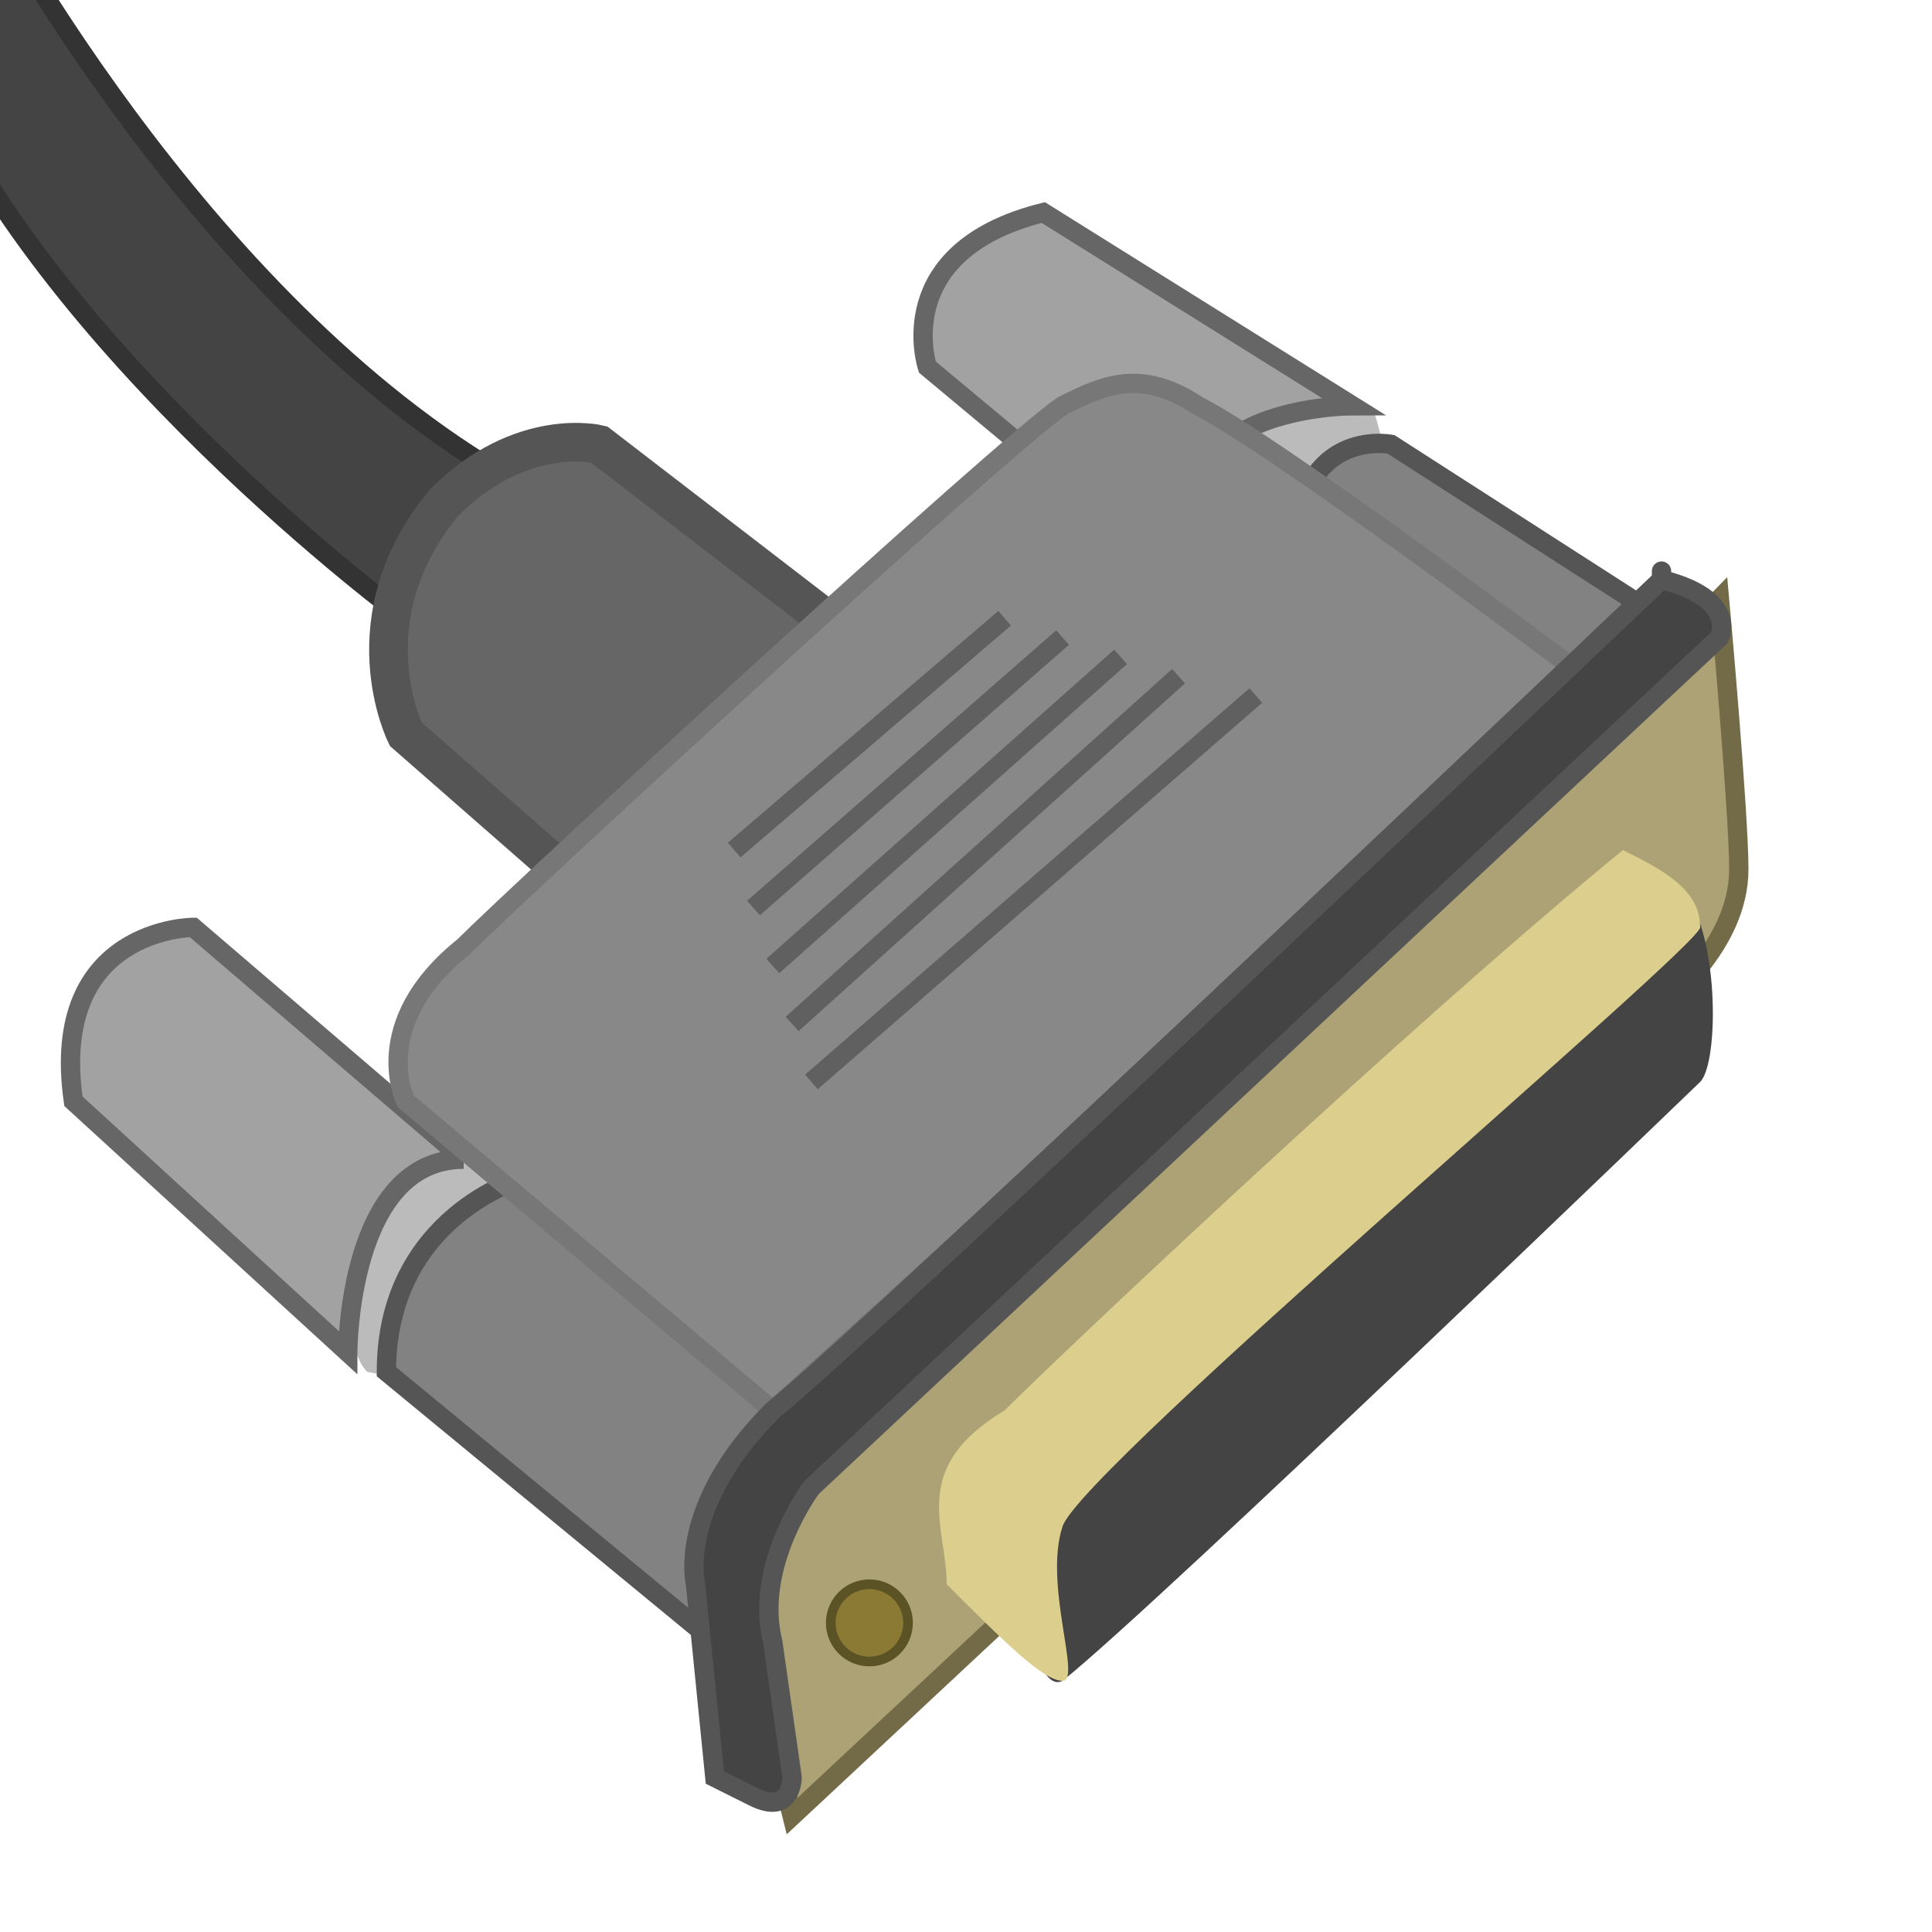
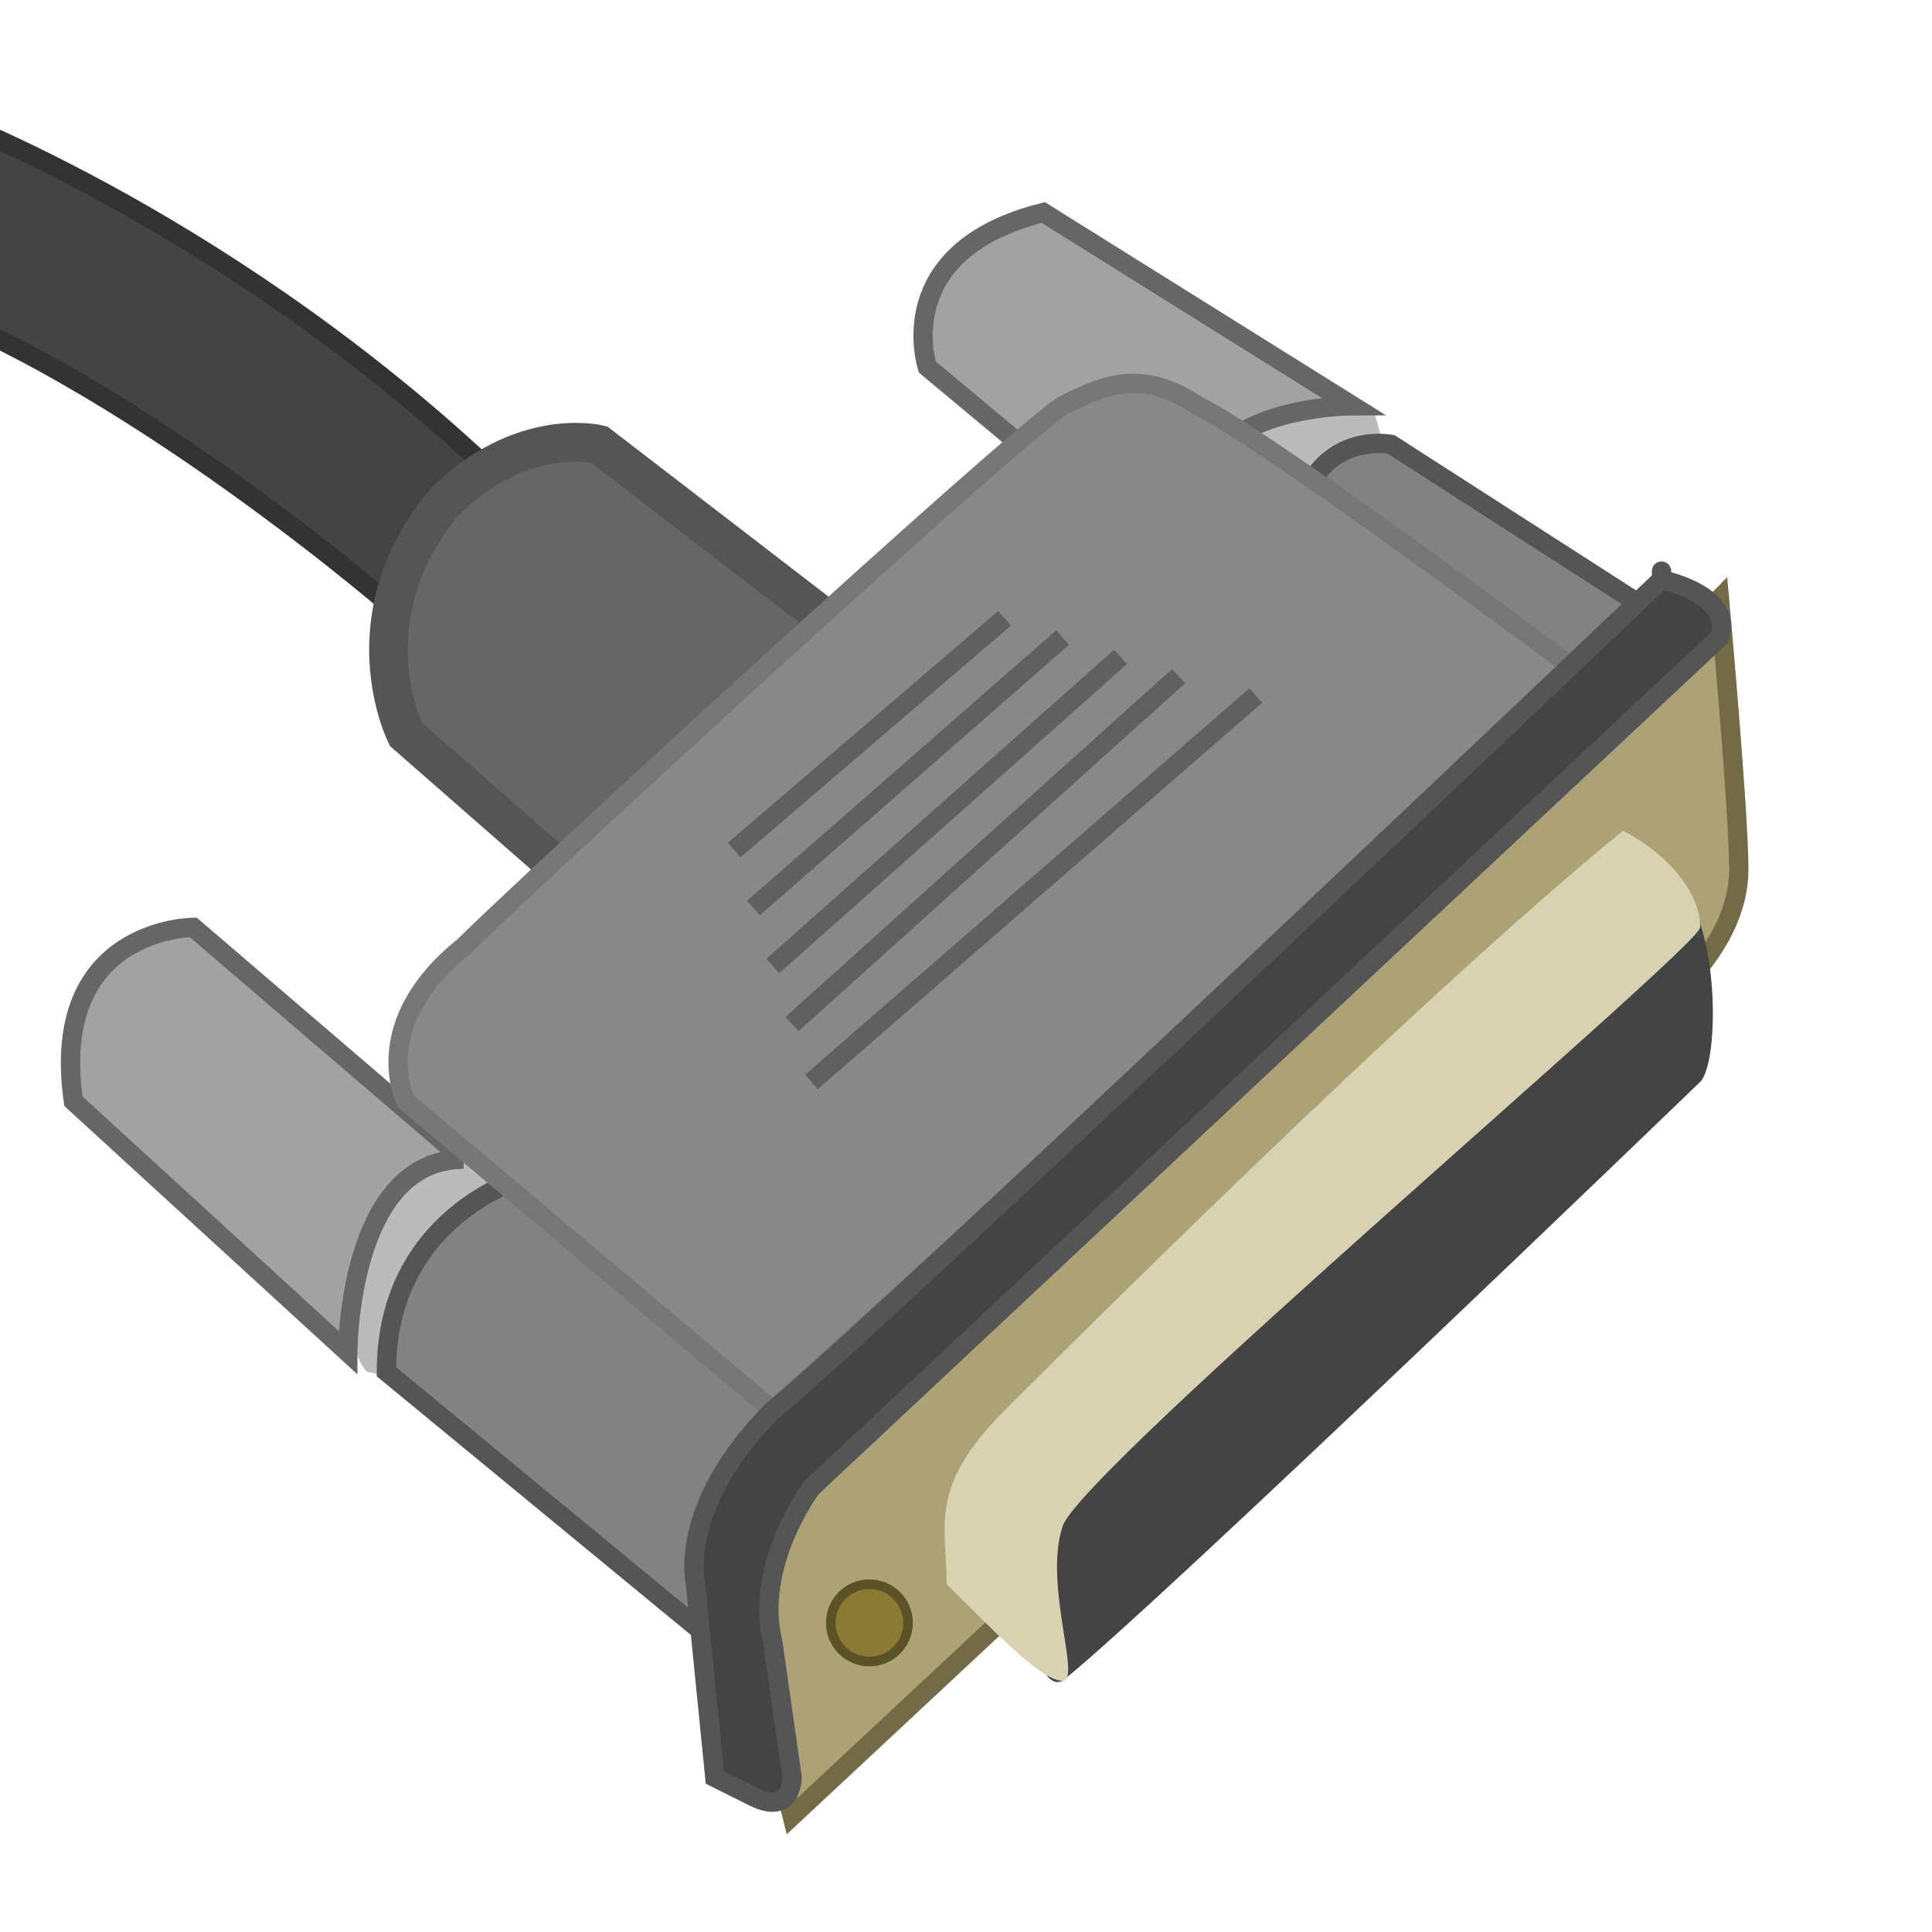
<svg height="100" width="100">
-   <path style="fill:#444;stroke:#333" d="M -1.6,-6.9 C -1.6,-6.9 9,14 25,24 l -4,8 C 21,32 2,18 -4,3 z" />
+   <path style="fill:#444;stroke:#333" d="M -3.7,5.7 C -3.7,5.7 11,11 25,24 l -4,8 C 21,32 6.2,19 -6.2,15 z" />
  <path style="fill:#666;stroke:#555;stroke-width:2" d="M 44,33 31,23 c 0,0 -4,-1 -8,3 -5,6 -2,12 -2,12 l 8,7 z" />
  <path style="fill:#bbb;" d="m 25,60 c 2,9 -2,12 -6,11 -2,-2 0,-11 6,-11 z M 71,21 c 3,8 -5,11 -8,9 -5,-3 1,-10 8,-9 z" />
  <path style="fill:#a2a2a2;stroke:#666" d="M 24,60 10,48 c 0,0 -7.5,0 -6.2,9 L 18,70 c 0,0 0,-10 6,-10 M 54,24 48,19 c 0,0 -2,-6 6,-8 l 16,10 c 0,0 -8,0 -8,5 0,8 -8,-2 -8,-2 z" />
  <path style="fill:#828282;stroke:#555" d="M 86,32 72,23 c 0,0 -5,-1 -5,6 l 14,8 z M 41,73 27,61 c 0,0 -7,2 -7,10 l 17,14 z" />
  <path style="fill:#888;stroke:#777;" d="M 40,73 21,57 c 0,0 -2,-4 3,-8 3,-3 28,-26 31,-28 2,-1 4,-2 7,0 4,2 20,14 20,14 z" />
  <path style="fill:none;stroke:#606060;" d="M 65,36 42,56 M 61,35 41,53 M 58,34 40,50 M 55,33 39,47 M 52,32 38,44" />
  <path style="fill:#ACA275;stroke:#736B47" d="m 89,31 c 0,0 1,11 1,14 0,4 -4,7 -4,7 L 41,94 39,86 c 0,0 -2,-5 3,-10 9,-6 47,-45 47,-45 z" />
  <path style="fill:#444444" d="m 55,87 c -2,1 -3,-10 -1,-10 2,-1 32,-32 33,-31 2,2 2,9 1,10 0,0 -28,27 -33,31 z" />
-   <path style="fill:#DCCF8D" d="m 84,44 c -11,9 -29,26 -32,29 -5,3 -3,6 -3,9 3,3 5,5 6,5 1,0 -1,-5 0,-8 1,-3 33,-30 33,-31 0,-2 -2,-3 -4,-4 z" />
+   <path style="fill:#D8D2B3" d="m 84,43 c -11,9 -29,27 -32,30 -4,4 -3,6 -3,9 3,3 5,5 6,5 1,0 -1,-5 0,-8 1,-3 33,-30 33,-31 0,-2 -2,-4 -4,-5 z" />
  <path style="fill:#444;stroke:#555" d="M 37,92 36,82 c 0,0 -1,-4 4,-9 5,-4 46,-43 46,-43 0,0 0,-1 0,0 4,1 3,3 3,3 L 42,77 c 0,0 -3,4 -2,8 l 1,7 c 0,0 0,2 -2,1 -2,-1 -2,-1 -2,-1 z" />
  <circle cx="45" cy="84" r="2" fill="#8A7A33" stroke="#5B5225" style="stroke-width:0.5" />
</svg>
